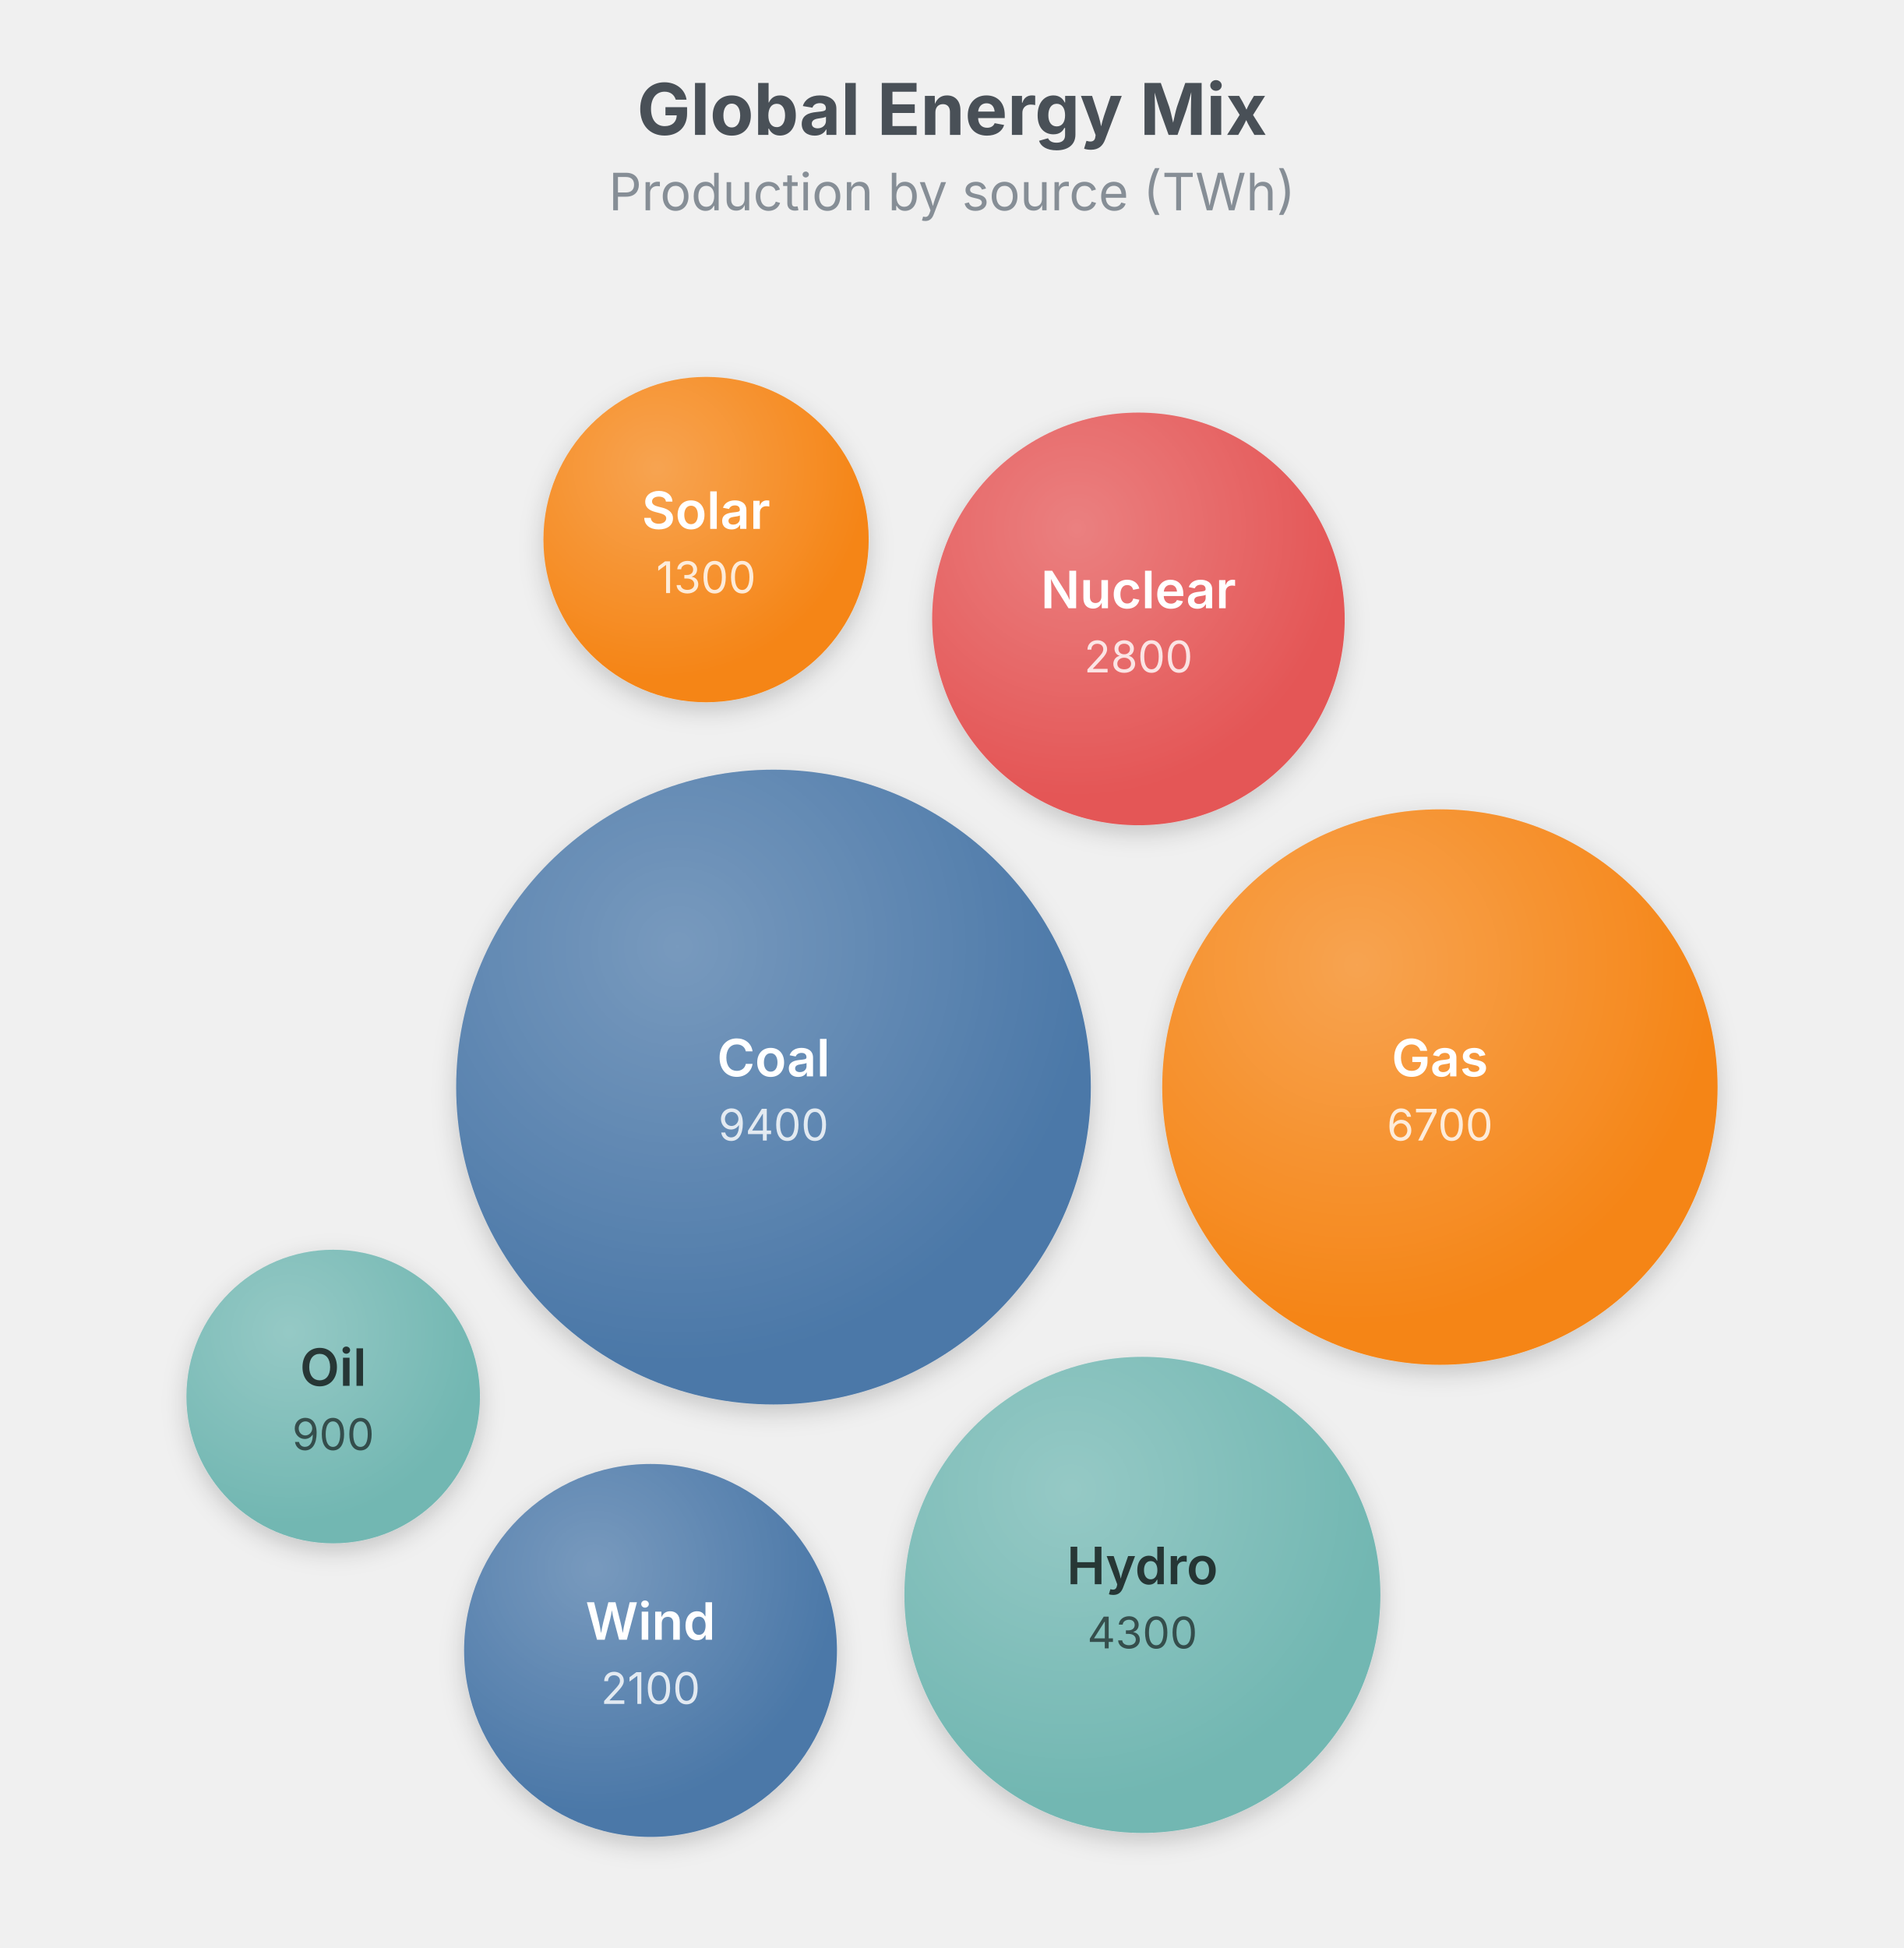
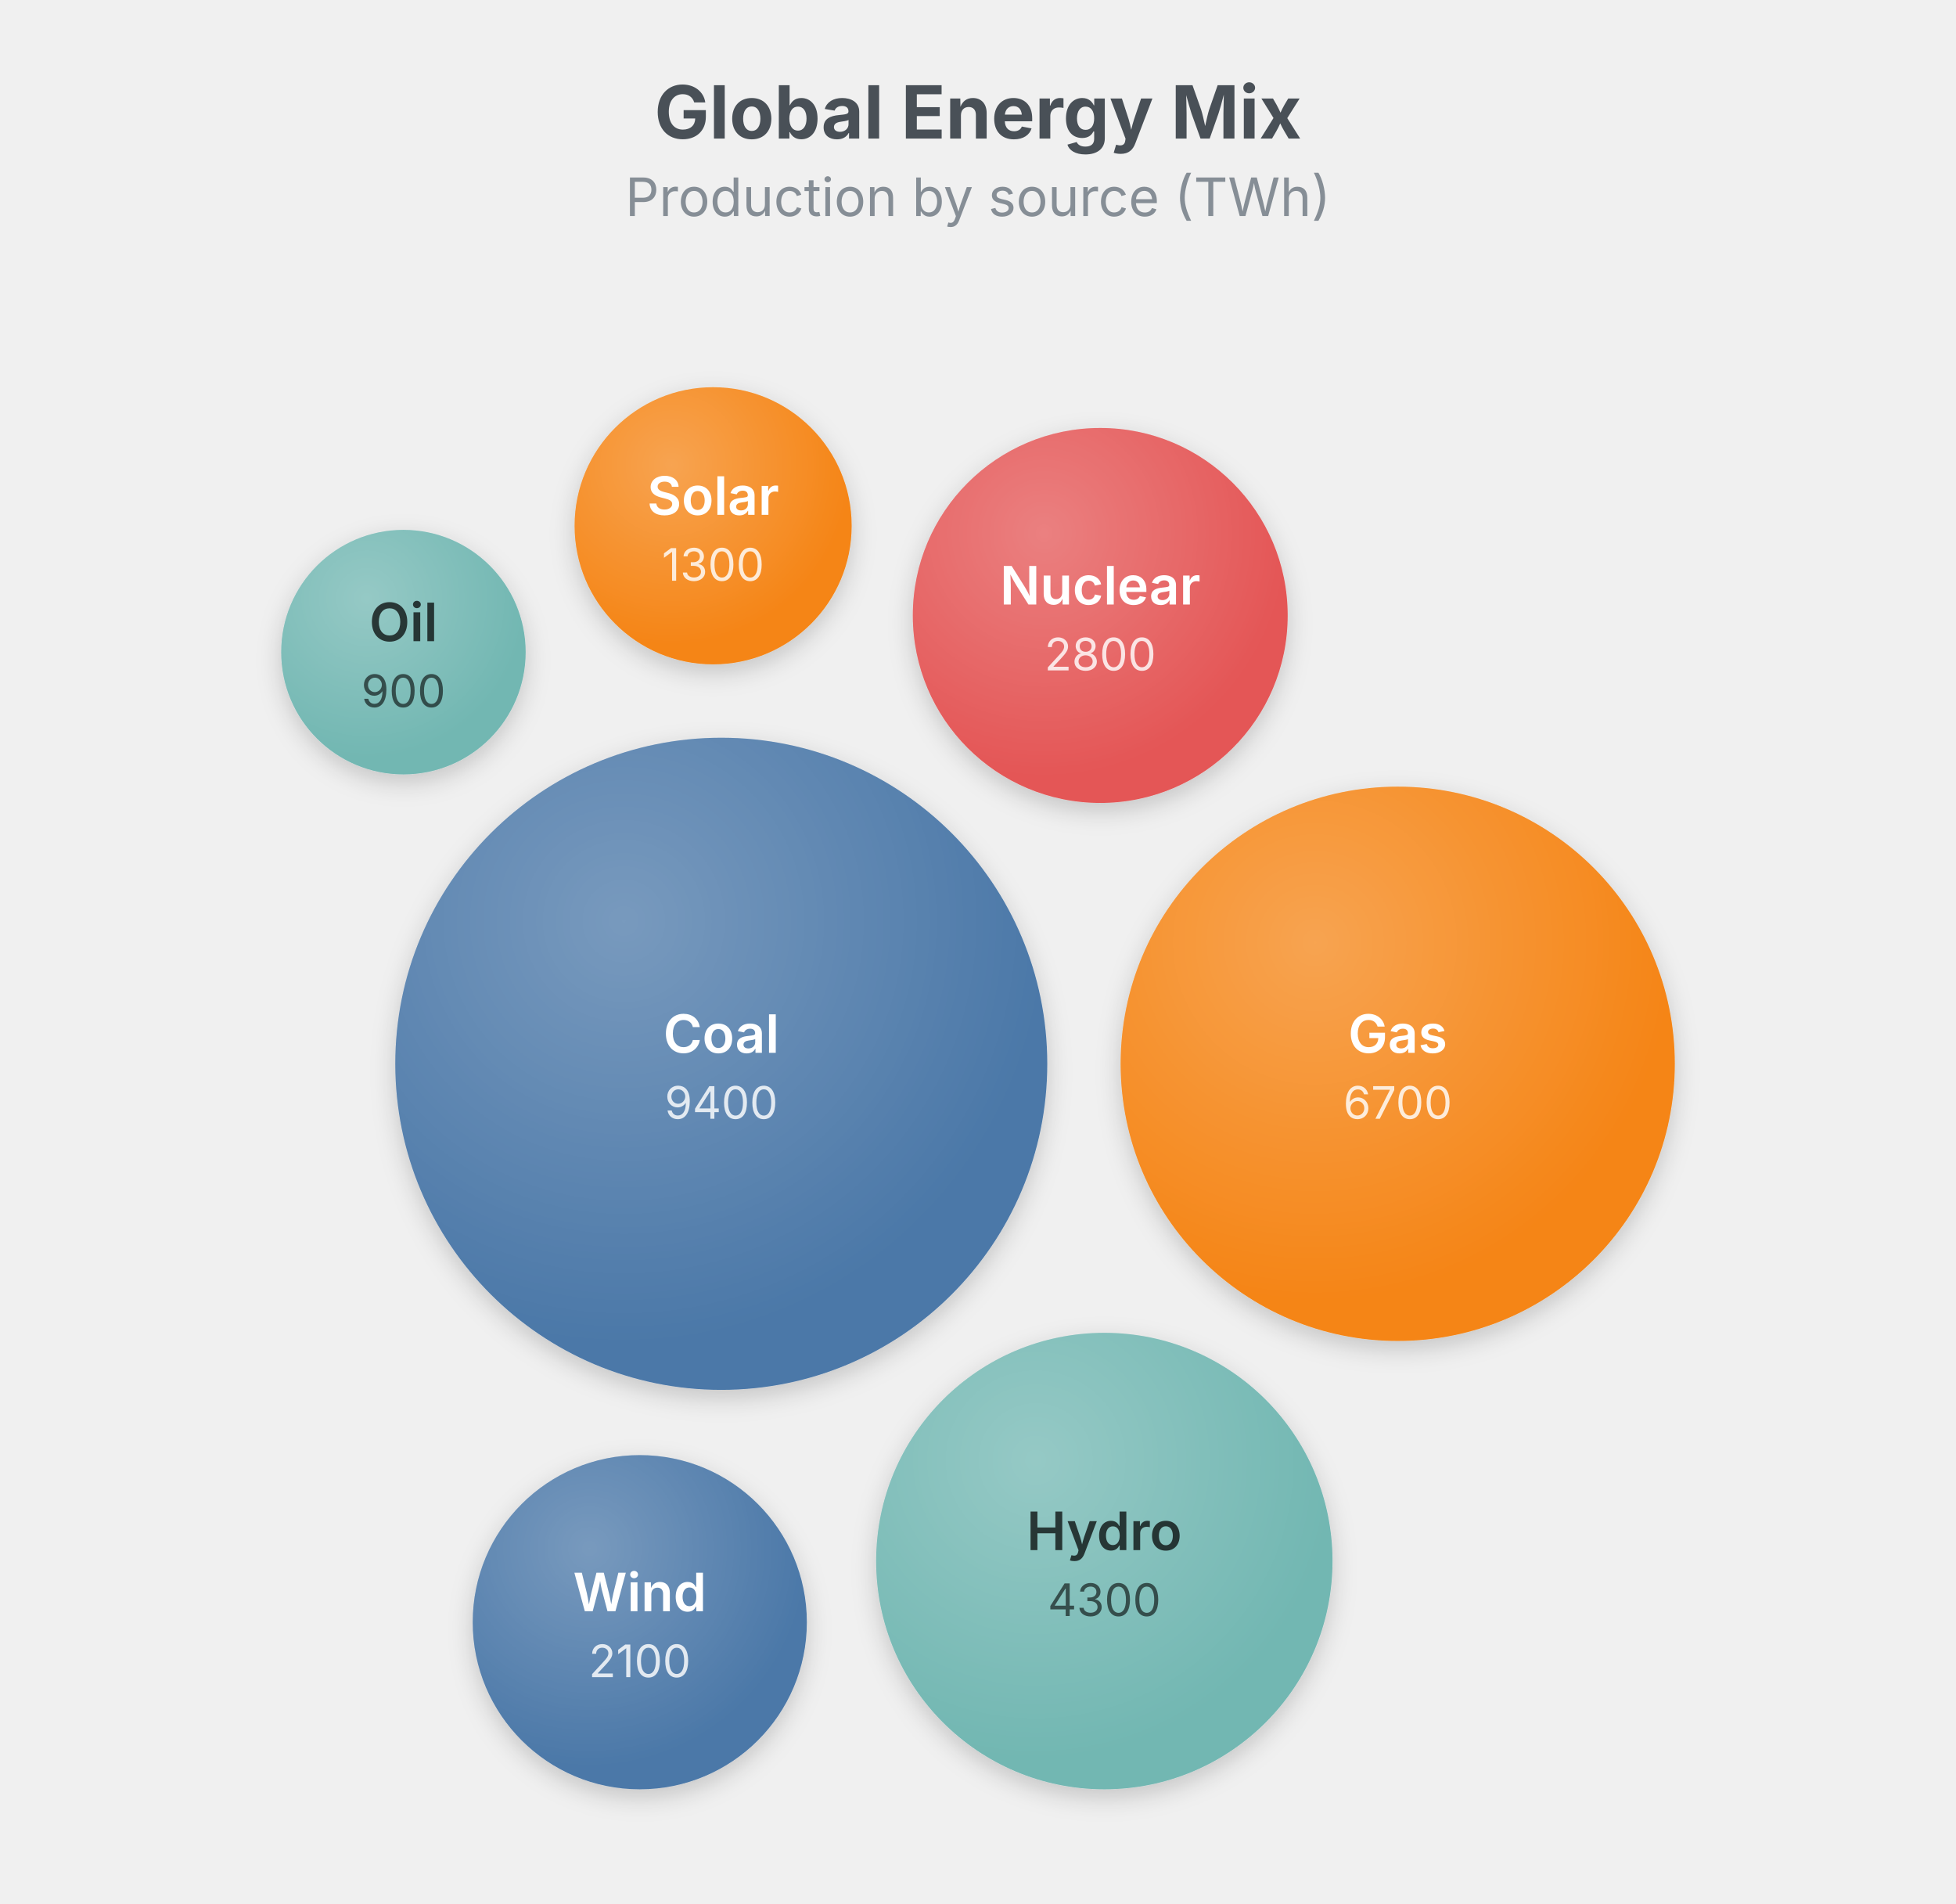
- <svg xmlns="http://www.w3.org/2000/svg" width="480" height="491" viewBox="0 0 480 491">
+ <svg xmlns="http://www.w3.org/2000/svg" width="480" height="467" viewBox="0 0 480 467">
  <text x="240" y="34" text-anchor="middle" font-family="Inter, system-ui, -apple-system, sans-serif" font-size="18" font-weight="700" fill="#495057">Global Energy Mix</text>
  <text x="240" y="53" text-anchor="middle" font-family="Inter, system-ui, -apple-system, sans-serif" font-size="13" fill="#868e96">Production by source (TWh)</text>
  <g class="bubble-chart" transform="translate(0,67)">
    <defs>
      <filter id="bub-1-sh" x="-50%" y="-50%" width="200%" height="200%">
        <feDropShadow dx="0" dy="2" stdDeviation="3" flood-color="rgba(0,0,0,0.18)" />
      </filter>
      <radialGradient id="bub-1-hl" cx="35%" cy="28%" r="65%" fx="35%" fy="28%">
        <stop offset="0%" stop-color="rgba(255,255,255,0.25)" />
        <stop offset="100%" stop-color="rgba(255,255,255,0)" />
      </radialGradient>
    </defs>
-     <circle cx="195" cy="207" r="80" fill="#4c78a8" filter="url(#bub-1-sh)">
+     <circle cx="177" cy="194" r="80" fill="#4c78a8" filter="url(#bub-1-sh)">
      <animate attributeName="r" values="80;83;80" dur="3s" begin="0s" repeatCount="indefinite" calcMode="spline" keySplines="0.45 0 0.55 1;0.45 0 0.55 1" keyTimes="0;0.5;1" />
    </circle>
-     <circle cx="195" cy="207" r="80" fill="url(#bub-1-hl)" pointer-events="none">
+     <circle cx="177" cy="194" r="80" fill="url(#bub-1-hl)" pointer-events="none">
      <animate attributeName="r" values="80;83;80" dur="3s" begin="0s" repeatCount="indefinite" calcMode="spline" keySplines="0.45 0 0.55 1;0.45 0 0.55 1" keyTimes="0;0.5;1" />
    </circle>
-     <text x="195" y="199.5" text-anchor="middle" dominant-baseline="middle" font-family="Inter, system-ui, -apple-system, sans-serif" font-size="13" font-weight="600" fill="#ffffff" pointer-events="none">Coal</text>
-     <text x="195" y="216.5" text-anchor="middle" dominant-baseline="middle" font-family="Inter, system-ui, -apple-system, sans-serif" font-size="11" fill="#ffffff" opacity="0.82" pointer-events="none">9400</text>
-     <circle cx="363" cy="207" r="70" fill="#f58518" filter="url(#bub-1-sh)">
-       <animate attributeName="r" values="70;73;70" dur="3s" begin="0.5s" repeatCount="indefinite" calcMode="spline" keySplines="0.45 0 0.55 1;0.45 0 0.55 1" keyTimes="0;0.5;1" />
+     <text x="177" y="186.5" text-anchor="middle" dominant-baseline="middle" font-family="Inter, system-ui, -apple-system, sans-serif" font-size="13" font-weight="600" fill="#ffffff" pointer-events="none">Coal</text>
+     <text x="177" y="203.5" text-anchor="middle" dominant-baseline="middle" font-family="Inter, system-ui, -apple-system, sans-serif" font-size="11" fill="#ffffff" opacity="0.82" pointer-events="none">9400</text>
+     <circle cx="343" cy="194" r="68" fill="#f58518" filter="url(#bub-1-sh)">
+       <animate attributeName="r" values="68;71;68" dur="3s" begin="0.5s" repeatCount="indefinite" calcMode="spline" keySplines="0.45 0 0.55 1;0.45 0 0.55 1" keyTimes="0;0.5;1" />
    </circle>
-     <circle cx="363" cy="207" r="70" fill="url(#bub-1-hl)" pointer-events="none">
-       <animate attributeName="r" values="70;73;70" dur="3s" begin="0.5s" repeatCount="indefinite" calcMode="spline" keySplines="0.45 0 0.55 1;0.45 0 0.55 1" keyTimes="0;0.5;1" />
+     <circle cx="343" cy="194" r="68" fill="url(#bub-1-hl)" pointer-events="none">
+       <animate attributeName="r" values="68;71;68" dur="3s" begin="0.5s" repeatCount="indefinite" calcMode="spline" keySplines="0.45 0 0.55 1;0.45 0 0.55 1" keyTimes="0;0.5;1" />
    </circle>
-     <text x="363" y="199.5" text-anchor="middle" dominant-baseline="middle" font-family="Inter, system-ui, -apple-system, sans-serif" font-size="13" font-weight="600" fill="#ffffff" pointer-events="none">Gas</text>
-     <text x="363" y="216.5" text-anchor="middle" dominant-baseline="middle" font-family="Inter, system-ui, -apple-system, sans-serif" font-size="11" fill="#ffffff" opacity="0.82" pointer-events="none">6700</text>
-     <circle cx="288" cy="335" r="60" fill="#72b7b2" filter="url(#bub-1-sh)">
-       <animate attributeName="r" values="60;62;60" dur="3s" begin="1s" repeatCount="indefinite" calcMode="spline" keySplines="0.45 0 0.55 1;0.45 0 0.55 1" keyTimes="0;0.5;1" />
+     <text x="343" y="186.5" text-anchor="middle" dominant-baseline="middle" font-family="Inter, system-ui, -apple-system, sans-serif" font-size="13" font-weight="600" fill="#ffffff" pointer-events="none">Gas</text>
+     <text x="343" y="203.5" text-anchor="middle" dominant-baseline="middle" font-family="Inter, system-ui, -apple-system, sans-serif" font-size="11" fill="#ffffff" opacity="0.82" pointer-events="none">6700</text>
+     <circle cx="271" cy="316" r="56" fill="#72b7b2" filter="url(#bub-1-sh)">
+       <animate attributeName="r" values="56;58;56" dur="3s" begin="1s" repeatCount="indefinite" calcMode="spline" keySplines="0.45 0 0.55 1;0.45 0 0.55 1" keyTimes="0;0.5;1" />
    </circle>
-     <circle cx="288" cy="335" r="60" fill="url(#bub-1-hl)" pointer-events="none">
-       <animate attributeName="r" values="60;62;60" dur="3s" begin="1s" repeatCount="indefinite" calcMode="spline" keySplines="0.45 0 0.55 1;0.45 0 0.55 1" keyTimes="0;0.5;1" />
+     <circle cx="271" cy="316" r="56" fill="url(#bub-1-hl)" pointer-events="none">
+       <animate attributeName="r" values="56;58;56" dur="3s" begin="1s" repeatCount="indefinite" calcMode="spline" keySplines="0.45 0 0.55 1;0.45 0 0.55 1" keyTimes="0;0.5;1" />
    </circle>
-     <text x="288" y="327.5" text-anchor="middle" dominant-baseline="middle" font-family="Inter, system-ui, -apple-system, sans-serif" font-size="13" font-weight="600" fill="rgba(0,0,0,0.72)" pointer-events="none">Hydro</text>
-     <text x="288" y="344.5" text-anchor="middle" dominant-baseline="middle" font-family="Inter, system-ui, -apple-system, sans-serif" font-size="11" fill="rgba(0,0,0,0.72)" opacity="0.82" pointer-events="none">4300</text>
-     <circle cx="287" cy="89" r="52" fill="#e45756" filter="url(#bub-1-sh)">
-       <animate attributeName="r" values="52;54;52" dur="3s" begin="1.5s" repeatCount="indefinite" calcMode="spline" keySplines="0.45 0 0.55 1;0.45 0 0.55 1" keyTimes="0;0.5;1" />
+     <text x="271" y="308.5" text-anchor="middle" dominant-baseline="middle" font-family="Inter, system-ui, -apple-system, sans-serif" font-size="13" font-weight="600" fill="rgba(0,0,0,0.72)" pointer-events="none">Hydro</text>
+     <text x="271" y="325.5" text-anchor="middle" dominant-baseline="middle" font-family="Inter, system-ui, -apple-system, sans-serif" font-size="11" fill="rgba(0,0,0,0.72)" opacity="0.82" pointer-events="none">4300</text>
+     <circle cx="270" cy="84" r="46" fill="#e45756" filter="url(#bub-1-sh)">
+       <animate attributeName="r" values="46;48;46" dur="3s" begin="1.5s" repeatCount="indefinite" calcMode="spline" keySplines="0.45 0 0.55 1;0.45 0 0.55 1" keyTimes="0;0.5;1" />
    </circle>
-     <circle cx="287" cy="89" r="52" fill="url(#bub-1-hl)" pointer-events="none">
-       <animate attributeName="r" values="52;54;52" dur="3s" begin="1.5s" repeatCount="indefinite" calcMode="spline" keySplines="0.45 0 0.55 1;0.45 0 0.55 1" keyTimes="0;0.5;1" />
+     <circle cx="270" cy="84" r="46" fill="url(#bub-1-hl)" pointer-events="none">
+       <animate attributeName="r" values="46;48;46" dur="3s" begin="1.5s" repeatCount="indefinite" calcMode="spline" keySplines="0.45 0 0.55 1;0.45 0 0.55 1" keyTimes="0;0.5;1" />
    </circle>
-     <text x="287" y="81.5" text-anchor="middle" dominant-baseline="middle" font-family="Inter, system-ui, -apple-system, sans-serif" font-size="13" font-weight="600" fill="#ffffff" pointer-events="none">Nuclear</text>
-     <text x="287" y="98.5" text-anchor="middle" dominant-baseline="middle" font-family="Inter, system-ui, -apple-system, sans-serif" font-size="11" fill="#ffffff" opacity="0.82" pointer-events="none">2800</text>
-     <circle cx="164" cy="349" r="47" fill="#4c78a8" filter="url(#bub-1-sh)">
-       <animate attributeName="r" values="47;49;47" dur="3s" begin="0s" repeatCount="indefinite" calcMode="spline" keySplines="0.45 0 0.55 1;0.45 0 0.55 1" keyTimes="0;0.5;1" />
+     <text x="270" y="76.5" text-anchor="middle" dominant-baseline="middle" font-family="Inter, system-ui, -apple-system, sans-serif" font-size="13" font-weight="600" fill="#ffffff" pointer-events="none">Nuclear</text>
+     <text x="270" y="93.5" text-anchor="middle" dominant-baseline="middle" font-family="Inter, system-ui, -apple-system, sans-serif" font-size="11" fill="#ffffff" opacity="0.82" pointer-events="none">2800</text>
+     <circle cx="157" cy="331" r="41" fill="#4c78a8" filter="url(#bub-1-sh)">
+       <animate attributeName="r" values="41;43;41" dur="3s" begin="0s" repeatCount="indefinite" calcMode="spline" keySplines="0.45 0 0.55 1;0.45 0 0.55 1" keyTimes="0;0.5;1" />
    </circle>
-     <circle cx="164" cy="349" r="47" fill="url(#bub-1-hl)" pointer-events="none">
-       <animate attributeName="r" values="47;49;47" dur="3s" begin="0s" repeatCount="indefinite" calcMode="spline" keySplines="0.45 0 0.55 1;0.45 0 0.55 1" keyTimes="0;0.5;1" />
+     <circle cx="157" cy="331" r="41" fill="url(#bub-1-hl)" pointer-events="none">
+       <animate attributeName="r" values="41;43;41" dur="3s" begin="0s" repeatCount="indefinite" calcMode="spline" keySplines="0.45 0 0.55 1;0.45 0 0.55 1" keyTimes="0;0.5;1" />
    </circle>
-     <text x="164" y="341.5" text-anchor="middle" dominant-baseline="middle" font-family="Inter, system-ui, -apple-system, sans-serif" font-size="13" font-weight="600" fill="#ffffff" pointer-events="none">Wind</text>
-     <text x="164" y="358.5" text-anchor="middle" dominant-baseline="middle" font-family="Inter, system-ui, -apple-system, sans-serif" font-size="11" fill="#ffffff" opacity="0.82" pointer-events="none">2100</text>
-     <circle cx="178" cy="69" r="41" fill="#f58518" filter="url(#bub-1-sh)">
-       <animate attributeName="r" values="41;43;41" dur="3s" begin="0.5s" repeatCount="indefinite" calcMode="spline" keySplines="0.45 0 0.55 1;0.45 0 0.55 1" keyTimes="0;0.5;1" />
+     <text x="157" y="323.5" text-anchor="middle" dominant-baseline="middle" font-family="Inter, system-ui, -apple-system, sans-serif" font-size="13" font-weight="600" fill="#ffffff" pointer-events="none">Wind</text>
+     <text x="157" y="340.5" text-anchor="middle" dominant-baseline="middle" font-family="Inter, system-ui, -apple-system, sans-serif" font-size="11" fill="#ffffff" opacity="0.82" pointer-events="none">2100</text>
+     <circle cx="175" cy="62" r="34" fill="#f58518" filter="url(#bub-1-sh)">
+       <animate attributeName="r" values="34;35;34" dur="3s" begin="0.5s" repeatCount="indefinite" calcMode="spline" keySplines="0.45 0 0.55 1;0.45 0 0.55 1" keyTimes="0;0.5;1" />
    </circle>
-     <circle cx="178" cy="69" r="41" fill="url(#bub-1-hl)" pointer-events="none">
-       <animate attributeName="r" values="41;43;41" dur="3s" begin="0.5s" repeatCount="indefinite" calcMode="spline" keySplines="0.45 0 0.55 1;0.45 0 0.55 1" keyTimes="0;0.5;1" />
+     <circle cx="175" cy="62" r="34" fill="url(#bub-1-hl)" pointer-events="none">
+       <animate attributeName="r" values="34;35;34" dur="3s" begin="0.5s" repeatCount="indefinite" calcMode="spline" keySplines="0.45 0 0.55 1;0.45 0 0.55 1" keyTimes="0;0.5;1" />
    </circle>
-     <text x="178" y="61.5" text-anchor="middle" dominant-baseline="middle" font-family="Inter, system-ui, -apple-system, sans-serif" font-size="13" font-weight="600" fill="#ffffff" pointer-events="none">Solar</text>
-     <text x="178" y="78.5" text-anchor="middle" dominant-baseline="middle" font-family="Inter, system-ui, -apple-system, sans-serif" font-size="11" fill="#ffffff" opacity="0.82" pointer-events="none">1300</text>
-     <circle cx="84" cy="285" r="37" fill="#72b7b2" filter="url(#bub-1-sh)">
-       <animate attributeName="r" values="37;38;37" dur="3s" begin="1s" repeatCount="indefinite" calcMode="spline" keySplines="0.45 0 0.55 1;0.45 0 0.55 1" keyTimes="0;0.5;1" />
+     <text x="175" y="54.5" text-anchor="middle" dominant-baseline="middle" font-family="Inter, system-ui, -apple-system, sans-serif" font-size="13" font-weight="600" fill="#ffffff" pointer-events="none">Solar</text>
+     <text x="175" y="71.5" text-anchor="middle" dominant-baseline="middle" font-family="Inter, system-ui, -apple-system, sans-serif" font-size="11" fill="#ffffff" opacity="0.82" pointer-events="none">1300</text>
+     <circle cx="99" cy="93" r="30" fill="#72b7b2" filter="url(#bub-1-sh)">
+       <animate attributeName="r" values="30;31;30" dur="3s" begin="1s" repeatCount="indefinite" calcMode="spline" keySplines="0.45 0 0.55 1;0.45 0 0.55 1" keyTimes="0;0.5;1" />
    </circle>
-     <circle cx="84" cy="285" r="37" fill="url(#bub-1-hl)" pointer-events="none">
-       <animate attributeName="r" values="37;38;37" dur="3s" begin="1s" repeatCount="indefinite" calcMode="spline" keySplines="0.45 0 0.55 1;0.45 0 0.55 1" keyTimes="0;0.5;1" />
+     <circle cx="99" cy="93" r="30" fill="url(#bub-1-hl)" pointer-events="none">
+       <animate attributeName="r" values="30;31;30" dur="3s" begin="1s" repeatCount="indefinite" calcMode="spline" keySplines="0.45 0 0.55 1;0.45 0 0.55 1" keyTimes="0;0.5;1" />
    </circle>
-     <text x="84" y="277.5" text-anchor="middle" dominant-baseline="middle" font-family="Inter, system-ui, -apple-system, sans-serif" font-size="13" font-weight="600" fill="rgba(0,0,0,0.72)" pointer-events="none">Oil</text>
-     <text x="84" y="294.5" text-anchor="middle" dominant-baseline="middle" font-family="Inter, system-ui, -apple-system, sans-serif" font-size="11" fill="rgba(0,0,0,0.72)" opacity="0.82" pointer-events="none">900</text>
+     <text x="99" y="85.5" text-anchor="middle" dominant-baseline="middle" font-family="Inter, system-ui, -apple-system, sans-serif" font-size="13" font-weight="600" fill="rgba(0,0,0,0.72)" pointer-events="none">Oil</text>
+     <text x="99" y="102.5" text-anchor="middle" dominant-baseline="middle" font-family="Inter, system-ui, -apple-system, sans-serif" font-size="11" fill="rgba(0,0,0,0.72)" opacity="0.82" pointer-events="none">900</text>
  </g>
</svg>
